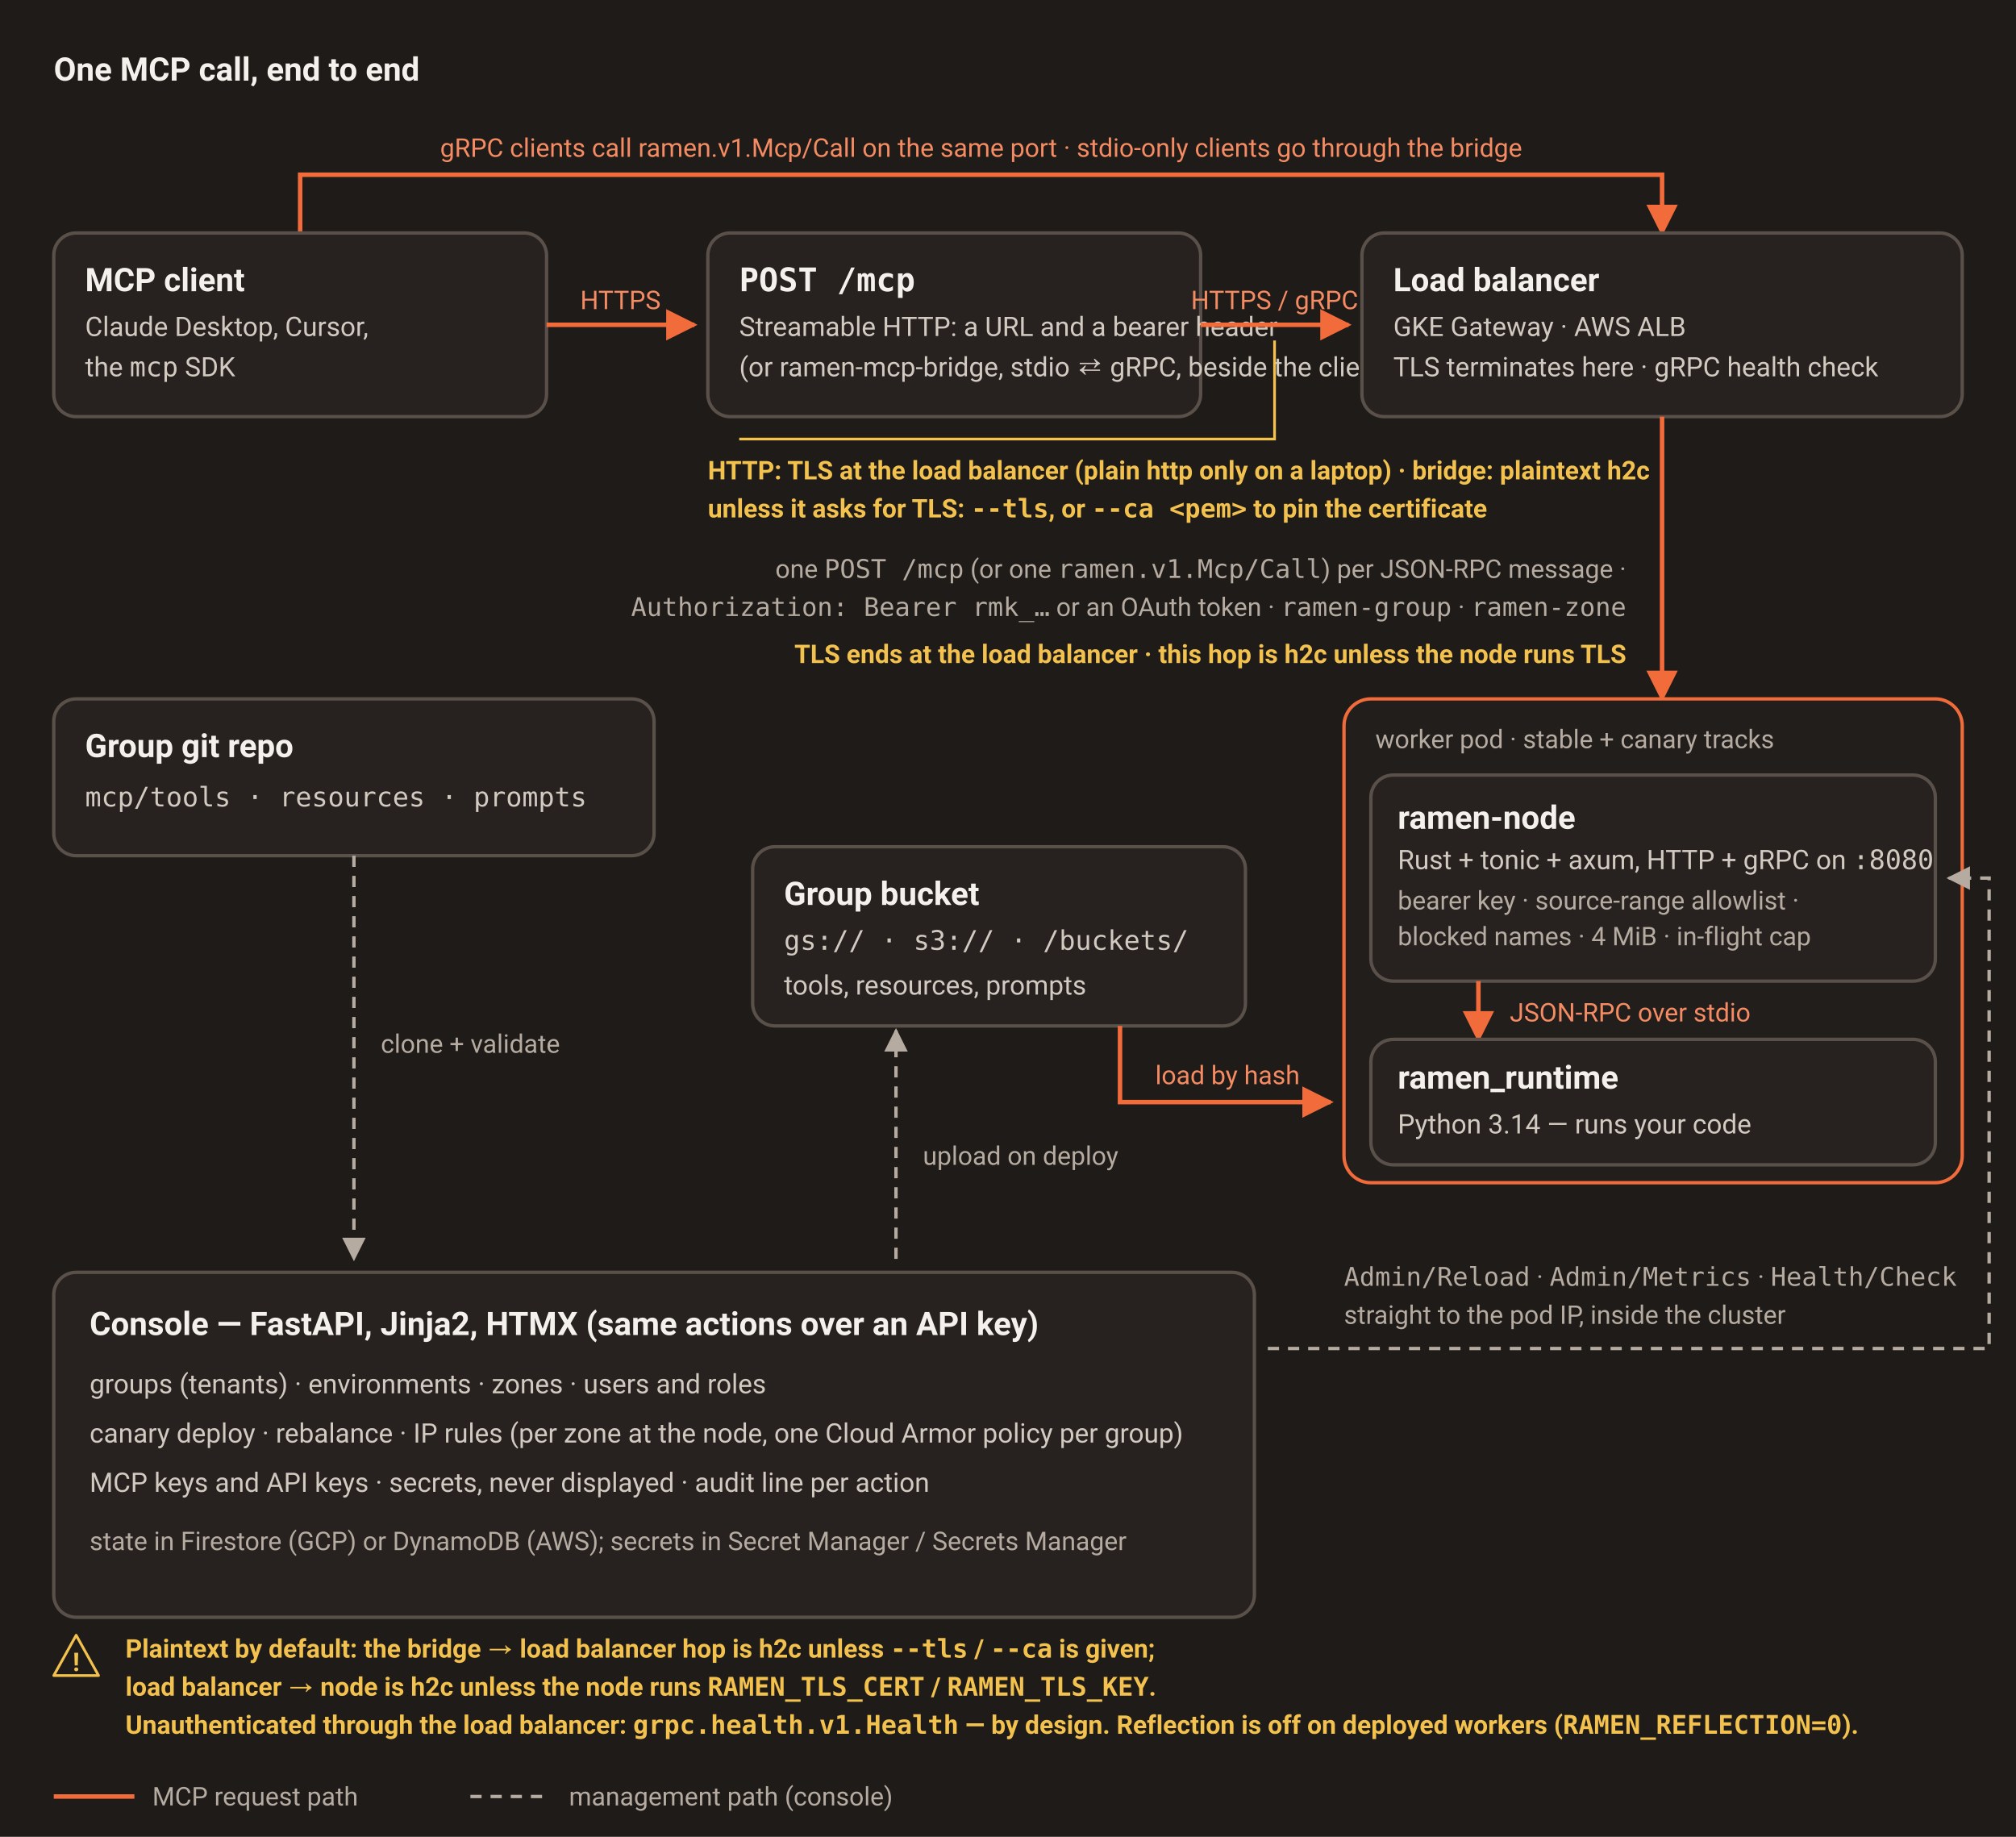
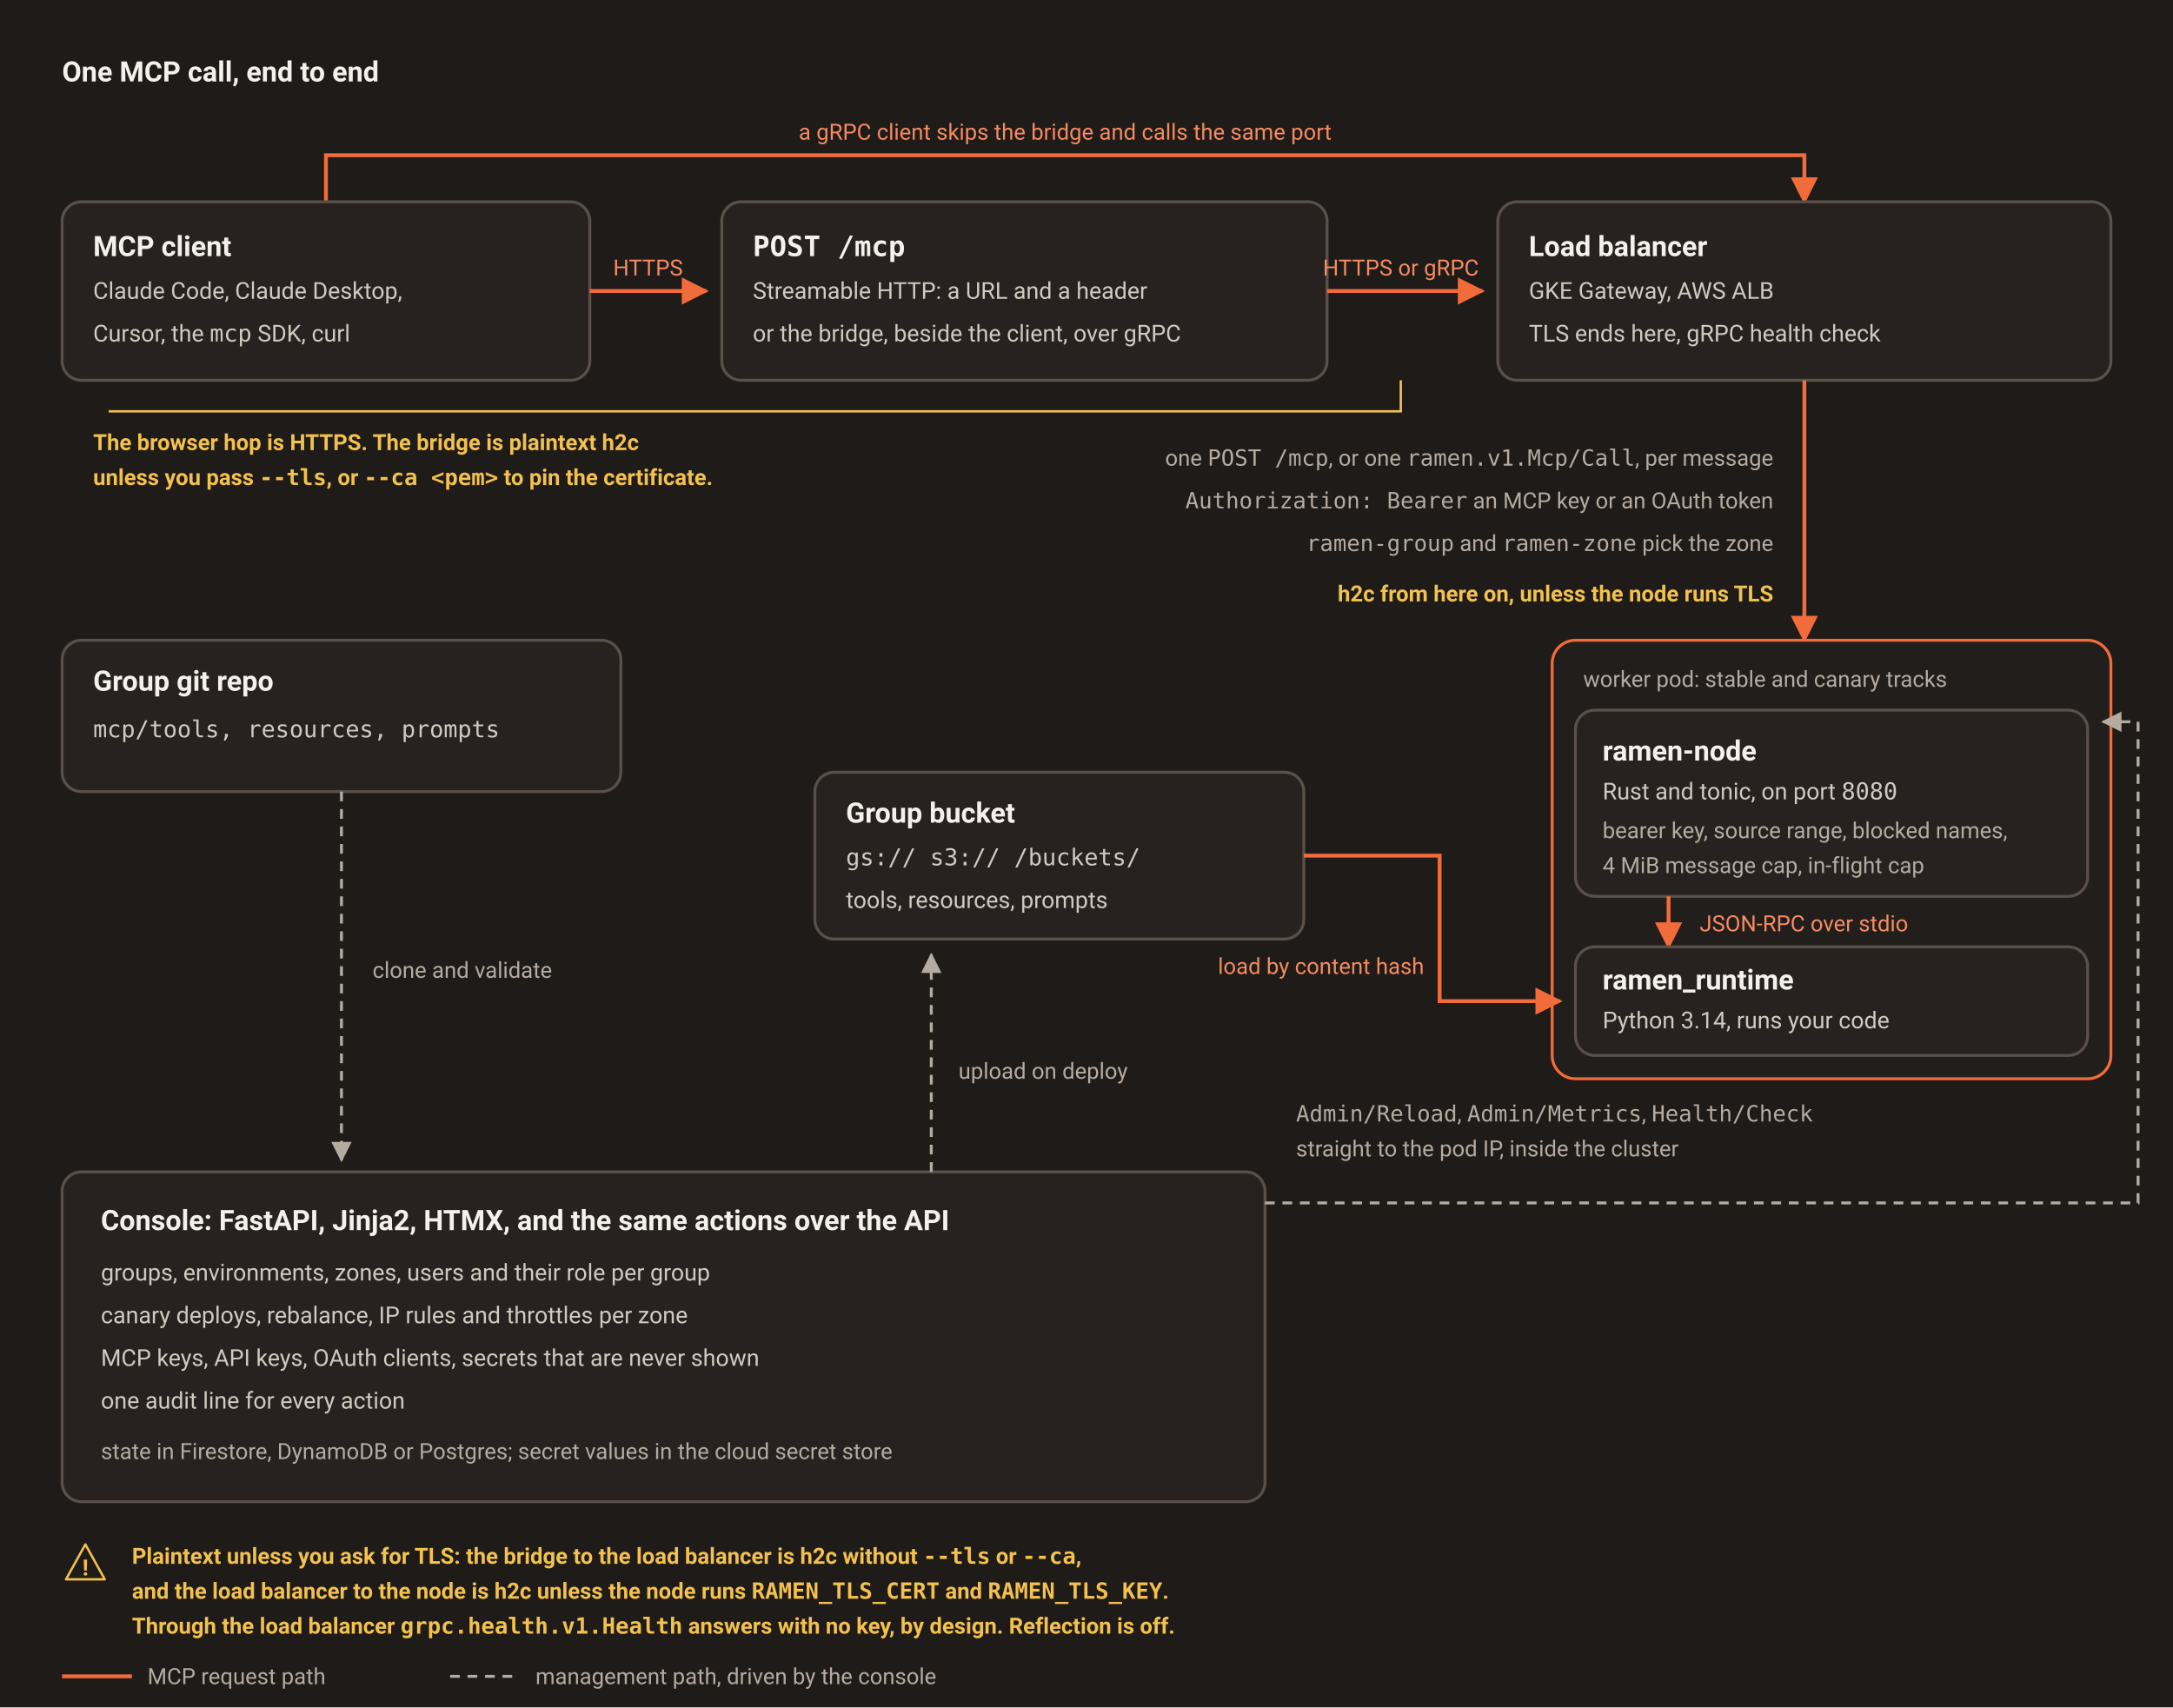
- <svg xmlns="http://www.w3.org/2000/svg" viewBox="0 0 900 820" width="900" height="820" role="img" aria-labelledby="ramen-arch-title ramen-arch-desc" font-family="-apple-system, BlinkMacSystemFont, 'Segoe UI', Roboto, Helvetica, Arial, sans-serif">
+ <svg xmlns="http://www.w3.org/2000/svg" viewBox="0 0 1120 880" width="1120" height="880" role="img" aria-labelledby="ramen-arch-title ramen-arch-desc" font-family="-apple-system, BlinkMacSystemFont, 'Segoe UI', Roboto, Helvetica, Arial, sans-serif">
  <defs>
    <marker id="a-coral" viewBox="0 0 10 10" refX="9" refY="5" markerWidth="7" markerHeight="7" orient="auto-start-reverse">
      <path d="M0,0 L10,5 L0,10 z" fill="#F26B3A" />
    </marker>
    <marker id="a-mute" viewBox="0 0 10 10" refX="9" refY="5" markerWidth="7" markerHeight="7" orient="auto-start-reverse">
      <path d="M0,0 L10,5 L0,10 z" fill="#B5ABA1" />
    </marker>
    <style>
      .bx  { fill:#272220; stroke:#5A504A; stroke-width:1.5; rx:10; }
      .pod { fill:#221E1C; stroke:#F26B3A; stroke-width:1.5; rx:12; }
      .h   { fill:#F4F1EC; font-size:14.5px; font-weight:700; }
      .b   { fill:#D2CAC1; font-size:12px; }
      .m   { fill:#B5ABA1; font-size:11.5px; }
      .lbl { fill:#F58B62; font-size:11.5px; }
      /* caution token: #F2C14E on #1F1B18 = 10.19:1, well past WCAG AA */
      .warn{ fill:#F2C14E; font-size:11.5px; font-weight:600; }
      .warnline { stroke:#F2C14E; stroke-width:1.2; fill:none; }
      .mono{ font-family:ui-monospace,SFMono-Regular,Menlo,Consolas,monospace; }
      .flow{ stroke:#F26B3A; stroke-width:2; fill:none; }
      .mgmt{ stroke:#B5ABA1; stroke-width:1.5; fill:none; stroke-dasharray:5 4; }
    </style>
  </defs>
-   <rect width="900" height="820" fill="#1F1B18" />
-   <text x="24" y="36" class="h" font-size="20px">One MCP call, end to end</text>
-   <path class="flow" d="M134,104 V78 H742 V104" marker-end="url(#a-coral)" />
-   <text x="438" y="70" class="lbl" text-anchor="middle">gRPC clients call ramen.v1.Mcp/Call on the same port · stdio-only clients go through the bridge</text>
-   <rect class="bx" x="24" y="104" width="220" height="82" />
-   <text x="38" y="130" class="h">MCP client</text>
-   <text x="38" y="150" class="b">Claude Desktop, Cursor,</text>
-   <text x="38" y="168" class="b">the <tspan class="mono">mcp</tspan> SDK</text>
-   <path class="flow" d="M244,145 H310" marker-end="url(#a-coral)" />
-   <text x="277" y="138" class="lbl" text-anchor="middle">HTTPS</text>
-   <rect class="bx" x="316" y="104" width="220" height="82" />
-   <text x="330" y="130" class="h mono">POST /mcp</text>
-   <text x="330" y="150" class="b">Streamable HTTP: a URL and a bearer header</text>
-   <text x="330" y="168" class="b">(or ramen-mcp-bridge, stdio ⇄ gRPC, beside the client)</text>
-   <path class="flow" d="M536,145 H602" marker-end="url(#a-coral)" />
-   <text x="569" y="138" class="lbl" text-anchor="middle">HTTPS / gRPC</text>
-   <rect class="bx" x="608" y="104" width="268" height="82" />
-   <text x="622" y="130" class="h">Load balancer</text>
-   <text x="622" y="150" class="b">GKE Gateway · AWS ALB</text>
-   <text x="622" y="168" class="b">TLS terminates here · gRPC health check</text>
-   <path class="warnline" d="M569,152 V196 H330" />
-   <text x="316" y="214" class="warn">HTTP: TLS at the load balancer (plain http only on a laptop) · bridge: plaintext h2c</text>
-   <text x="316" y="231" class="warn">unless it asks for TLS: <tspan class="mono">--tls</tspan>, or <tspan class="mono">--ca &lt;pem&gt;</tspan> to pin the certificate</text>
-   <path class="flow" d="M742,186 V312" marker-end="url(#a-coral)" />
-   <text x="726" y="258" class="m" text-anchor="end">one <tspan class="mono">POST /mcp</tspan> (or one <tspan class="mono">ramen.v1.Mcp/Call</tspan>) per JSON-RPC message ·</text>
-   <text x="726" y="275" class="m" text-anchor="end">
-     <tspan class="mono">Authorization: Bearer rmk_…</tspan> or an OAuth token · <tspan class="mono">ramen-group</tspan> · <tspan class="mono">ramen-zone</tspan>
+   <rect width="1120" height="880" fill="#1F1B18" />
+   <text x="32" y="42" class="h" font-size="20px">One MCP call, end to end</text>
+   <path class="flow" d="M168,104 V80 H930 V104" marker-end="url(#a-coral)" />
+   <text x="549" y="72" class="lbl" text-anchor="middle">a gRPC client skips the bridge and calls the same port</text>
+   <rect class="bx" x="32" y="104" width="272" height="92" />
+   <text x="48" y="132" class="h">MCP client</text>
+   <text x="48" y="154" class="b">Claude Code, Claude Desktop,</text>
+   <text x="48" y="176" class="b">Cursor, the <tspan class="mono">mcp</tspan> SDK, curl</text>
+   <path class="flow" d="M304,150 H364" marker-end="url(#a-coral)" />
+   <text x="334" y="142" class="lbl" text-anchor="middle">HTTPS</text>
+   <rect class="bx" x="372" y="104" width="312" height="92" />
+   <text x="388" y="132" class="h mono">POST /mcp</text>
+   <text x="388" y="154" class="b">Streamable HTTP: a URL and a header</text>
+   <text x="388" y="176" class="b">or the bridge, beside the client, over gRPC</text>
+   <path class="flow" d="M684,150 H764" marker-end="url(#a-coral)" />
+   <text x="722" y="142" class="lbl" text-anchor="middle">HTTPS or gRPC</text>
+   <rect class="bx" x="772" y="104" width="316" height="92" />
+   <text x="788" y="132" class="h">Load balancer</text>
+   <text x="788" y="154" class="b">GKE Gateway, AWS ALB</text>
+   <text x="788" y="176" class="b">TLS ends here, gRPC health check</text>
+   <path class="warnline" d="M722,196 V212 H56" />
+   <text x="48" y="232" class="warn">The browser hop is HTTPS. The bridge is plaintext h2c</text>
+   <text x="48" y="250" class="warn">unless you pass <tspan class="mono">--tls</tspan>, or <tspan class="mono">--ca &lt;pem&gt;</tspan> to pin the certificate.</text>
+   <path class="flow" d="M930,196 V330" marker-end="url(#a-coral)" />
+   <text x="914" y="240" class="m" text-anchor="end">one <tspan class="mono">POST /mcp</tspan>, or one <tspan class="mono">ramen.v1.Mcp/Call</tspan>, per message</text>
+   <text x="914" y="262" class="m" text-anchor="end">
+     <tspan class="mono">Authorization: Bearer</tspan> an MCP key or an OAuth token</text>
+   <text x="914" y="284" class="m" text-anchor="end">
+     <tspan class="mono">ramen-group</tspan> and <tspan class="mono">ramen-zone</tspan> pick the zone</text>
+   <text x="914" y="310" class="warn" text-anchor="end">h2c from here on, unless the node runs TLS</text>
+   <rect class="pod" x="800" y="330" width="288" height="226" />
+   <text x="816" y="354" class="m">worker pod: stable and canary tracks</text>
+   <rect class="bx" x="812" y="366" width="264" height="96" />
+   <text x="826" y="392" class="h">ramen-node</text>
+   <text x="826" y="412" class="b">Rust and tonic, on port <tspan class="mono">8080</tspan>
  </text>
-   <text x="726" y="296" class="warn" text-anchor="end">TLS ends at the load balancer · this hop is h2c unless the node runs TLS</text>
-   <rect class="pod" x="600" y="312" width="276" height="216" />
-   <text x="614" y="334" class="m">worker pod · stable + canary tracks</text>
-   <rect class="bx" x="612" y="346" width="252" height="92" />
-   <text x="624" y="370" class="h">ramen-node</text>
-   <text x="624" y="388" class="b">Rust + tonic + axum, HTTP + gRPC on <tspan class="mono">:8080</tspan>
+   <text x="826" y="432" class="m">bearer key, source range, blocked names,</text>
+   <text x="826" y="450" class="m">4 MiB message cap, in-flight cap</text>
+   <path class="flow" d="M860,462 V488" marker-end="url(#a-coral)" />
+   <text x="876" y="480" class="lbl">JSON-RPC over stdio</text>
+   <rect class="bx" x="812" y="488" width="264" height="56" />
+   <text x="826" y="510" class="h">ramen_runtime</text>
+   <text x="826" y="530" class="b">Python 3.14, runs your code</text>
+   <rect class="bx" x="420" y="398" width="252" height="86" />
+   <text x="436" y="424" class="h">Group bucket</text>
+   <text x="436" y="446" class="b mono">gs:// s3:// /buckets/</text>
+   <text x="436" y="468" class="b">tools, resources, prompts</text>
+   <path class="flow" d="M672,441 H742 V516 H804" marker-end="url(#a-coral)" />
+   <text x="734" y="502" class="lbl" text-anchor="end">load by content hash</text>
+   <rect class="bx" x="32" y="330" width="288" height="78" />
+   <text x="48" y="356" class="h">Group git repo</text>
+   <text x="48" y="380" class="b mono">mcp/tools, resources, prompts</text>
+   <path class="mgmt" d="M176,408 V598" marker-end="url(#a-mute)" />
+   <text x="192" y="504" class="m">clone and validate</text>
+   <rect class="bx" x="32" y="604" width="620" height="170" />
+   <text x="52" y="634" class="h">Console: FastAPI, Jinja2, HTMX, and the same actions over the API</text>
+   <text x="52" y="660" class="b">groups, environments, zones, users and their role per group</text>
+   <text x="52" y="682" class="b">canary deploys, rebalance, IP rules and throttles per zone</text>
+   <text x="52" y="704" class="b">MCP keys, API keys, OAuth clients, secrets that are never shown</text>
+   <text x="52" y="726" class="b">one audit line for every action</text>
+   <text x="52" y="752" class="m">state in Firestore, DynamoDB or Postgres; secret values in the cloud secret store</text>
+   <path class="mgmt" d="M480,604 V492" marker-end="url(#a-mute)" />
+   <text x="494" y="556" class="m">upload on deploy</text>
+   <path class="mgmt" d="M652,620 H1102 V372 H1084" marker-end="url(#a-mute)" />
+   <text x="668" y="578" class="m">
+     <tspan class="mono">Admin/Reload</tspan>, <tspan class="mono">Admin/Metrics</tspan>, <tspan class="mono">Health/Check</tspan>
  </text>
-   <text x="624" y="406" class="m">bearer key · source-range allowlist ·</text>
-   <text x="624" y="422" class="m">blocked names · 4 MiB · in-flight cap</text>
-   <path class="flow" d="M660,438 V464" marker-end="url(#a-coral)" />
-   <text x="674" y="456" class="lbl">JSON-RPC over stdio</text>
-   <rect class="bx" x="612" y="464" width="252" height="56" />
-   <text x="624" y="486" class="h">ramen_runtime</text>
-   <text x="624" y="506" class="b">Python 3.14 — runs your code</text>
-   <rect class="bx" x="336" y="378" width="220" height="80" />
-   <text x="350" y="404" class="h">Group bucket</text>
-   <text x="350" y="424" class="b mono">gs:// · s3:// · /buckets/</text>
-   <text x="350" y="444" class="b">tools, resources, prompts</text>
-   <path class="flow" d="M500,458 V492 H594" marker-end="url(#a-coral)" />
-   <text x="548" y="484" class="lbl" text-anchor="middle">load by hash</text>
-   <rect class="bx" x="24" y="312" width="268" height="70" />
-   <text x="38" y="338" class="h">Group git repo</text>
-   <text x="38" y="360" class="b mono">mcp/tools · resources · prompts</text>
-   <path class="mgmt" d="M158,382 V562" marker-end="url(#a-mute)" />
-   <text x="170" y="470" class="m">clone + validate</text>
-   <rect class="bx" x="24" y="568" width="536" height="154" />
-   <text x="40" y="596" class="h">Console — FastAPI, Jinja2, HTMX (same actions over an API key)</text>
-   <text x="40" y="622" class="b">groups (tenants) · environments · zones · users and roles</text>
-   <text x="40" y="644" class="b">canary deploy · rebalance · IP rules (per zone at the node, one Cloud Armor policy per group)</text>
-   <text x="40" y="666" class="b">MCP keys and API keys · secrets, never displayed · audit line per action</text>
-   <text x="40" y="692" class="m">state in Firestore (GCP) or DynamoDB (AWS); secrets in Secret Manager / Secrets Manager</text>
-   <path class="mgmt" d="M400,562 V460" marker-end="url(#a-mute)" />
-   <text x="412" y="520" class="m">upload on deploy</text>
-   <path class="mgmt" d="M566,602 H888 V392 H870" marker-end="url(#a-mute)" />
-   <text x="600" y="574" class="m">
-     <tspan class="mono">Admin/Reload</tspan> · <tspan class="mono">Admin/Metrics</tspan> · <tspan class="mono">Health/Check</tspan>
-   </text>
-   <text x="600" y="591" class="m">straight to the pod IP, inside the cluster</text>
-   <path class="warnline" d="M34,730 L44,748 L24,748 Z" stroke-linejoin="round" />
-   <text x="34" y="746" class="warn" font-size="12px" text-anchor="middle">!</text>
-   <text x="56" y="740" class="warn">Plaintext by default: the bridge → load balancer hop is h2c unless <tspan class="mono">--tls</tspan> / <tspan class="mono">--ca</tspan> is given;</text>
-   <text x="56" y="757" class="warn">load balancer → node is h2c unless the node runs <tspan class="mono">RAMEN_TLS_CERT</tspan> / <tspan class="mono">RAMEN_TLS_KEY</tspan>.</text>
-   <text x="56" y="774" class="warn">Unauthenticated through the load balancer: <tspan class="mono">grpc.health.v1.Health</tspan> — by design. Reflection is off on deployed workers (<tspan class="mono">RAMEN_REFLECTION=0</tspan>).</text>
-   <path class="flow" d="M24,802 H60" />
-   <text x="68" y="806" class="m">MCP request path</text>
-   <path class="mgmt" d="M210,802 H246" />
-   <text x="254" y="806" class="m">management path (console)</text>
+   <text x="668" y="596" class="m">straight to the pod IP, inside the cluster</text>
+   <path class="warnline" d="M44,796 L54,814 L34,814 Z" stroke-linejoin="round" />
+   <text x="44" y="812" class="warn" font-size="12px" text-anchor="middle">!</text>
+   <text x="68" y="806" class="warn">Plaintext unless you ask for TLS: the bridge to the load balancer is h2c without <tspan class="mono">--tls</tspan> or <tspan class="mono">--ca</tspan>,</text>
+   <text x="68" y="824" class="warn">and the load balancer to the node is h2c unless the node runs <tspan class="mono">RAMEN_TLS_CERT</tspan> and <tspan class="mono">RAMEN_TLS_KEY</tspan>.</text>
+   <text x="68" y="842" class="warn">Through the load balancer <tspan class="mono">grpc.health.v1.Health</tspan> answers with no key, by design. Reflection is off.</text>
+   <path class="flow" d="M32,864 H68" />
+   <text x="76" y="868" class="m">MCP request path</text>
+   <path class="mgmt" d="M232,864 H268" />
+   <text x="276" y="868" class="m">management path, driven by the console</text>
</svg>
